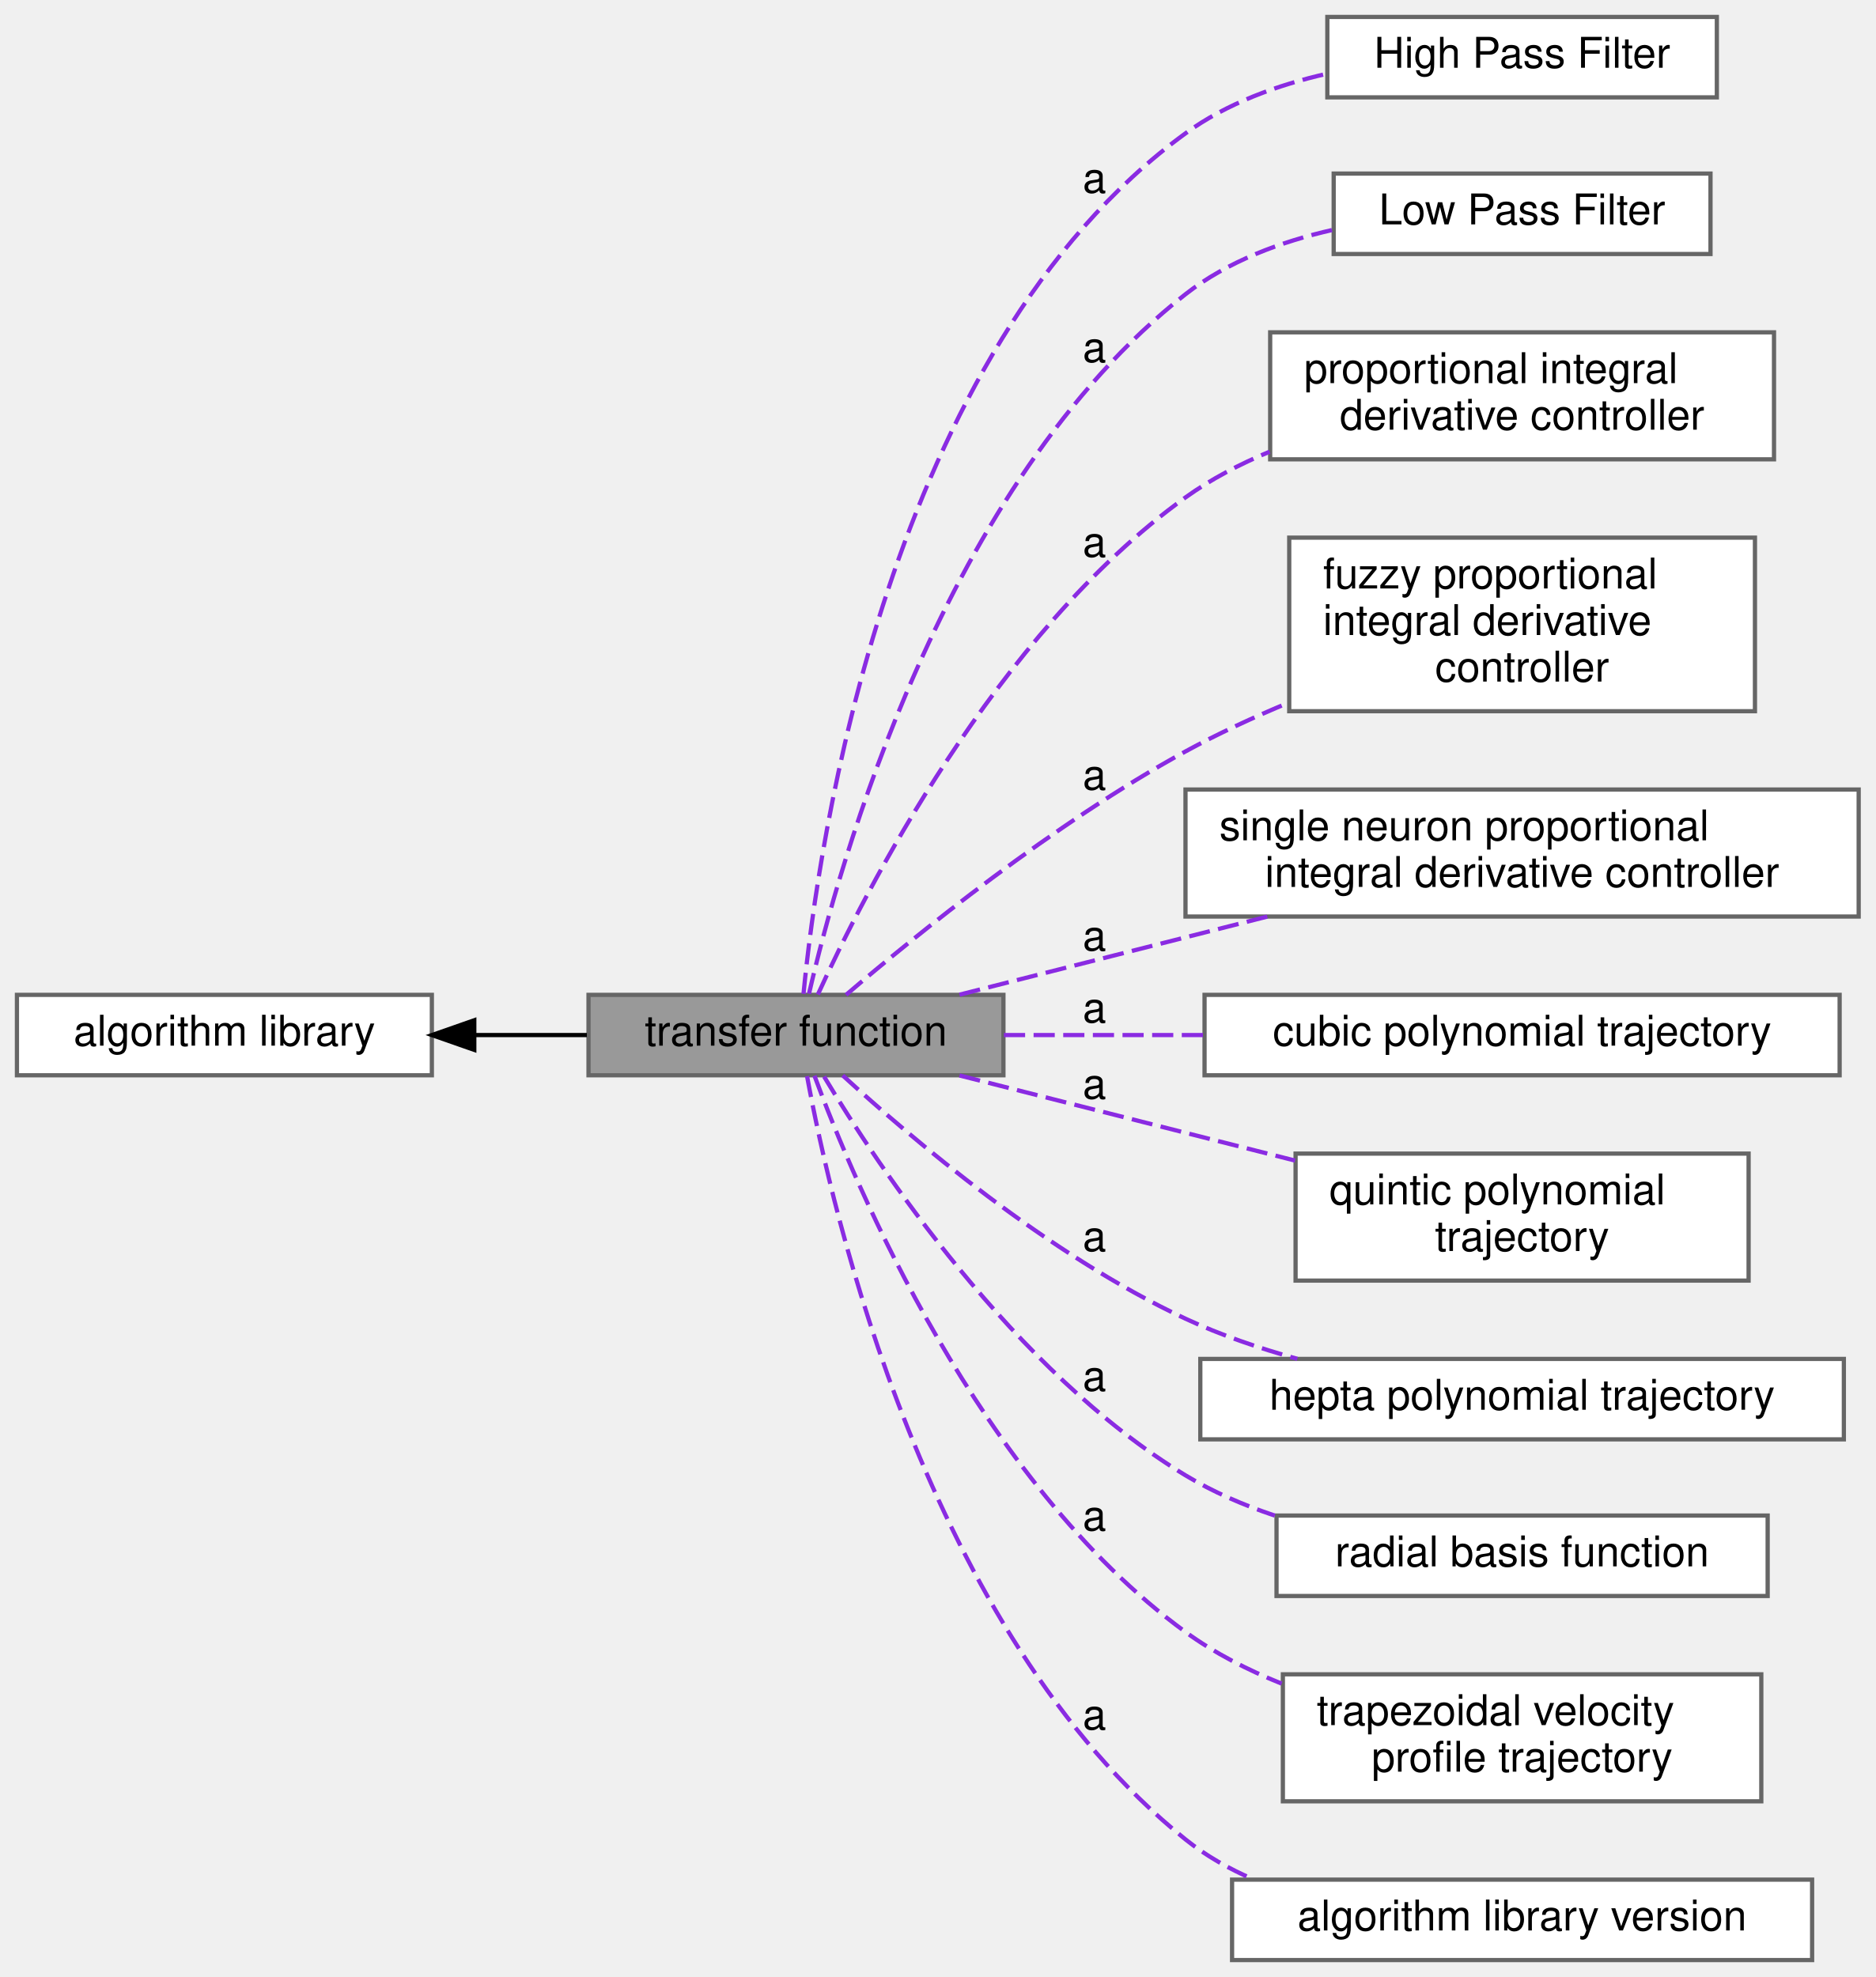
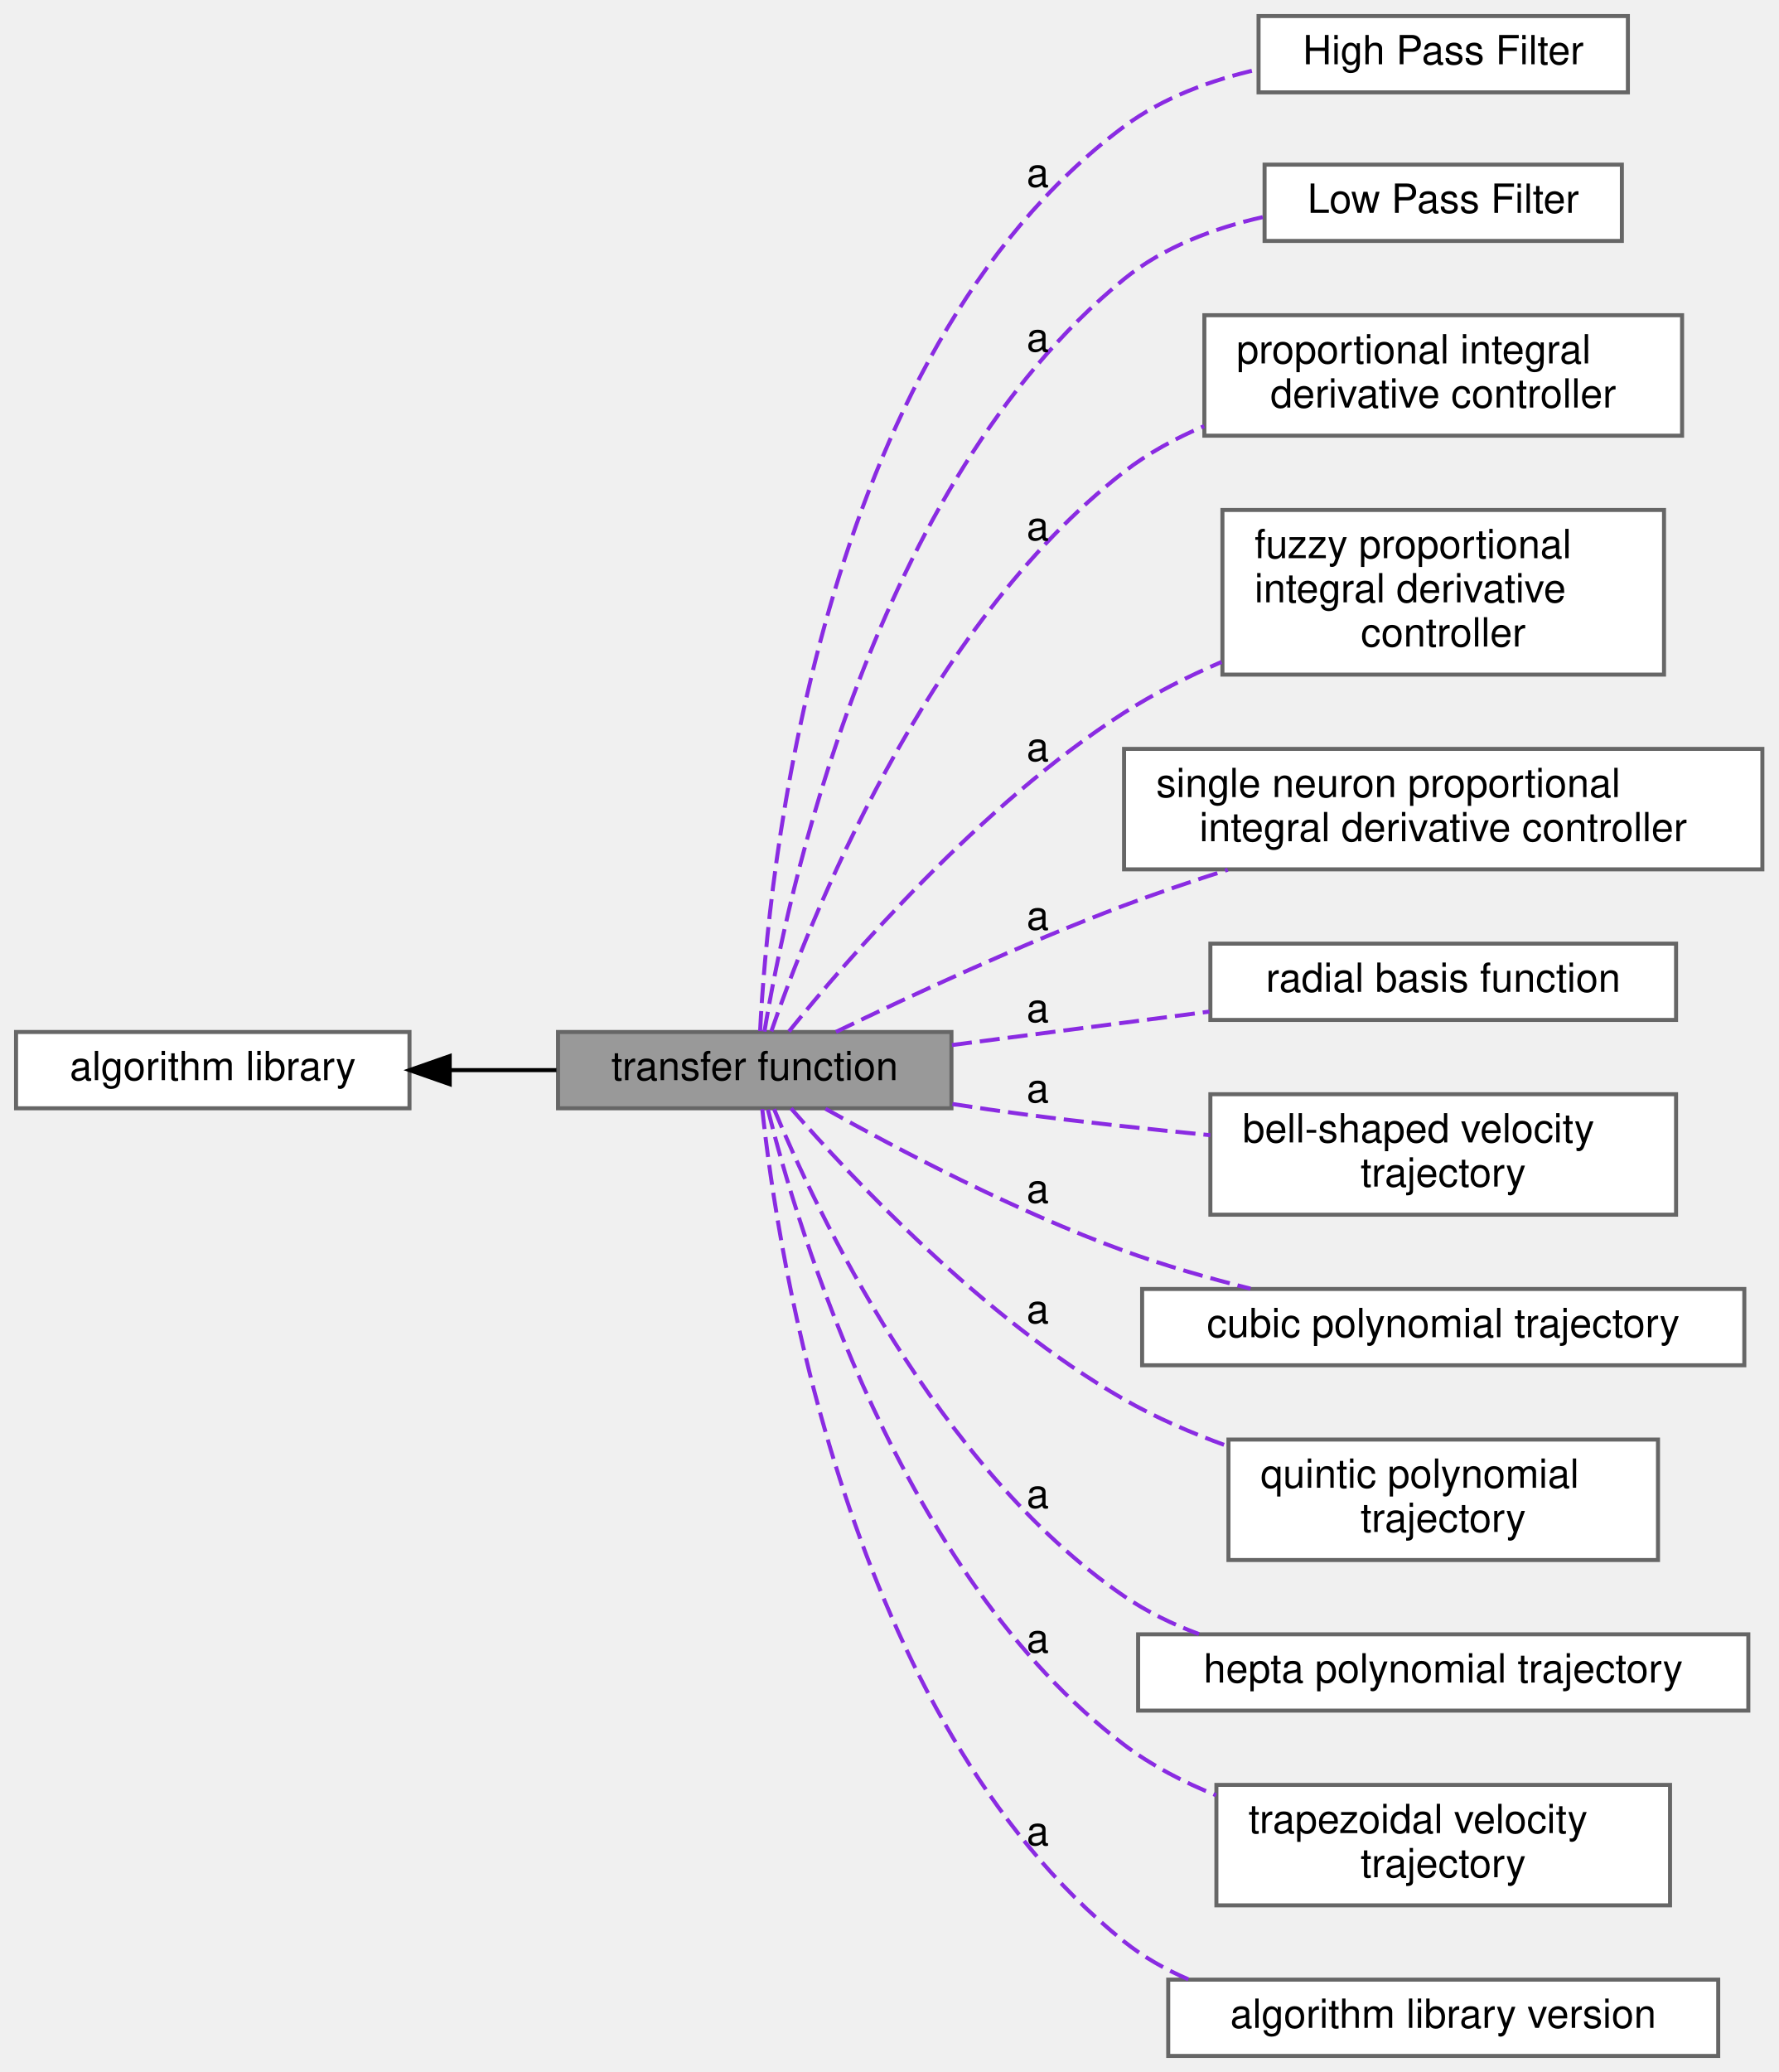
- <svg xmlns="http://www.w3.org/2000/svg" xmlns:xlink="http://www.w3.org/1999/xlink" width="443pt" height="467pt" viewBox="0.00 0.00 443.00 467.00">
-   <g id="graph0" class="graph" transform="scale(1 1) rotate(0) translate(4 463)">
+ <svg xmlns="http://www.w3.org/2000/svg" xmlns:xlink="http://www.w3.org/1999/xlink" width="443pt" height="516pt" viewBox="0.00 0.00 443.00 516.00">
+   <g id="graph0" class="graph" transform="scale(1 1) rotate(0) translate(4 512)">
    <g id="Node000002" class="node">
      <g id="a_Node000002">
        <a xlink:href="../../df/d91/group__A.html" target="_top" xlink:title=" ">
-           <polygon fill="white" stroke="#666666" points="98,-228 0,-228 0,-209 98,-209 98,-228" />
-           <text text-anchor="middle" x="49" y="-216" font-family="Helvetica,sans-Serif" font-size="10.00">algorithm library</text>
+           <polygon fill="white" stroke="#666666" points="98,-255 0,-255 0,-236 98,-236 98,-255" />
+           <text text-anchor="middle" x="49" y="-243" font-family="Helvetica,sans-Serif" font-size="10.00">algorithm library</text>
        </a>
      </g>
    </g>
    <g id="Node000001" class="node">
      <g id="a_Node000001">
        <a xlink:title=" ">
-           <polygon fill="#999999" stroke="#666666" points="233,-228 135,-228 135,-209 233,-209 233,-228" />
-           <text text-anchor="middle" x="184" y="-216" font-family="Helvetica,sans-Serif" font-size="10.00">transfer function</text>
+           <polygon fill="#999999" stroke="#666666" points="233,-255 135,-255 135,-236 233,-236 233,-255" />
+           <text text-anchor="middle" x="184" y="-243" font-family="Helvetica,sans-Serif" font-size="10.00">transfer function</text>
        </a>
      </g>
    </g>
    <g id="edge1" class="edge">
-       <path fill="none" stroke="black" d="M108.23,-218.5C117.03,-218.5 126.04,-218.5 134.61,-218.5" />
-       <polygon fill="black" stroke="black" points="108.02,-215 98.02,-218.5 108.02,-222 108.02,-215" />
+       <path fill="none" stroke="black" d="M108.23,-245.5C117.03,-245.5 126.04,-245.5 134.61,-245.5" />
+       <polygon fill="black" stroke="black" points="108.02,-242 98.02,-245.5 108.02,-249 108.02,-242" />
    </g>
    <g id="Node000003" class="node">
      <g id="a_Node000003">
        <a xlink:href="../../dd/d71/group__A__HPF.html" target="_top" xlink:title=" ">
-           <polygon fill="white" stroke="#666666" points="401.5,-459 309.5,-459 309.5,-440 401.5,-440 401.5,-459" />
-           <text text-anchor="middle" x="355.5" y="-447" font-family="Helvetica,sans-Serif" font-size="10.00">High Pass Filter</text>
+           <polygon fill="white" stroke="#666666" points="401.5,-508 309.5,-508 309.5,-489 401.5,-489 401.5,-508" />
+           <text text-anchor="middle" x="355.5" y="-496" font-family="Helvetica,sans-Serif" font-size="10.00">High Pass Filter</text>
        </a>
      </g>
    </g>
    <g id="Node000004" class="node">
      <g id="a_Node000004">
        <a xlink:href="../../df/d27/group__A__LPF.html" target="_top" xlink:title=" ">
-           <polygon fill="white" stroke="#666666" points="400,-422 311,-422 311,-403 400,-403 400,-422" />
-           <text text-anchor="middle" x="355.5" y="-410" font-family="Helvetica,sans-Serif" font-size="10.00">Low Pass Filter</text>
+           <polygon fill="white" stroke="#666666" points="400,-471 311,-471 311,-452 400,-452 400,-471" />
+           <text text-anchor="middle" x="355.5" y="-459" font-family="Helvetica,sans-Serif" font-size="10.00">Low Pass Filter</text>
        </a>
      </g>
    </g>
    <g id="Node000005" class="node">
      <g id="a_Node000005">
        <a xlink:href="../../d8/da8/group__A__PID.html" target="_top" xlink:title=" ">
-           <polygon fill="white" stroke="#666666" points="415,-384.5 296,-384.5 296,-354.5 415,-354.5 415,-384.5" />
-           <text text-anchor="start" x="304" y="-372.5" font-family="Helvetica,sans-Serif" font-size="10.00">proportional integral</text>
-           <text text-anchor="middle" x="355.5" y="-361.5" font-family="Helvetica,sans-Serif" font-size="10.00"> derivative controller</text>
+           <polygon fill="white" stroke="#666666" points="415,-433.5 296,-433.5 296,-403.5 415,-403.5 415,-433.5" />
+           <text text-anchor="start" x="304" y="-421.5" font-family="Helvetica,sans-Serif" font-size="10.00">proportional integral</text>
+           <text text-anchor="middle" x="355.5" y="-410.5" font-family="Helvetica,sans-Serif" font-size="10.00"> derivative controller</text>
        </a>
      </g>
    </g>
    <g id="Node000006" class="node">
      <g id="a_Node000006">
        <a xlink:href="../../dc/db1/group__A__PID__FUZZY.html" target="_top" xlink:title=" ">
-           <polygon fill="white" stroke="#666666" points="410.5,-336 300.5,-336 300.5,-295 410.5,-295 410.5,-336" />
-           <text text-anchor="start" x="308.5" y="-324" font-family="Helvetica,sans-Serif" font-size="10.00">fuzzy proportional</text>
-           <text text-anchor="start" x="308.5" y="-313" font-family="Helvetica,sans-Serif" font-size="10.00"> integral derivative</text>
-           <text text-anchor="middle" x="355.5" y="-302" font-family="Helvetica,sans-Serif" font-size="10.00"> controller</text>
+           <polygon fill="white" stroke="#666666" points="410.5,-385 300.5,-385 300.5,-344 410.5,-344 410.5,-385" />
+           <text text-anchor="start" x="308.5" y="-373" font-family="Helvetica,sans-Serif" font-size="10.00">fuzzy proportional</text>
+           <text text-anchor="start" x="308.5" y="-362" font-family="Helvetica,sans-Serif" font-size="10.00"> integral derivative</text>
+           <text text-anchor="middle" x="355.5" y="-351" font-family="Helvetica,sans-Serif" font-size="10.00"> controller</text>
        </a>
      </g>
    </g>
    <g id="Node000007" class="node">
      <g id="a_Node000007">
        <a xlink:href="../../db/d33/group__A__PID__NEURO.html" target="_top" xlink:title=" ">
-           <polygon fill="white" stroke="#666666" points="435,-276.5 276,-276.5 276,-246.5 435,-246.5 435,-276.5" />
-           <text text-anchor="start" x="284" y="-264.5" font-family="Helvetica,sans-Serif" font-size="10.00">single neuron proportional</text>
-           <text text-anchor="middle" x="355.5" y="-253.5" font-family="Helvetica,sans-Serif" font-size="10.00"> integral derivative controller</text>
+           <polygon fill="white" stroke="#666666" points="435,-325.5 276,-325.5 276,-295.5 435,-295.5 435,-325.5" />
+           <text text-anchor="start" x="284" y="-313.5" font-family="Helvetica,sans-Serif" font-size="10.00">single neuron proportional</text>
+           <text text-anchor="middle" x="355.5" y="-302.5" font-family="Helvetica,sans-Serif" font-size="10.00"> integral derivative controller</text>
        </a>
      </g>
    </g>
    <g id="Node000008" class="node">
      <g id="a_Node000008">
-         <a xlink:href="../../d4/d5e/group__A__POLYTRAJ3.html" target="_top" xlink:title=" ">
-           <polygon fill="white" stroke="#666666" points="430.5,-228 280.5,-228 280.5,-209 430.5,-209 430.5,-228" />
-           <text text-anchor="middle" x="355.5" y="-216" font-family="Helvetica,sans-Serif" font-size="10.00">cubic polynomial trajectory</text>
-         </a>
-       </g>
-     </g>
-     <g id="Node000009" class="node">
-       <g id="a_Node000009">
-         <a xlink:href="../../d5/d8e/group__A__POLYTRAJ5.html" target="_top" xlink:title=" ">
-           <polygon fill="white" stroke="#666666" points="409,-190.5 302,-190.5 302,-160.5 409,-160.5 409,-190.5" />
-           <text text-anchor="start" x="310" y="-178.5" font-family="Helvetica,sans-Serif" font-size="10.00">quintic polynomial</text>
-           <text text-anchor="middle" x="355.5" y="-167.5" font-family="Helvetica,sans-Serif" font-size="10.00"> trajectory</text>
-         </a>
-       </g>
-     </g>
-     <g id="Node000010" class="node">
-       <g id="a_Node000010">
-         <a xlink:href="../../de/d6e/group__A__POLYTRAJ7.html" target="_top" xlink:title=" ">
-           <polygon fill="white" stroke="#666666" points="431.5,-142 279.5,-142 279.5,-123 431.5,-123 431.5,-142" />
-           <text text-anchor="middle" x="355.5" y="-130" font-family="Helvetica,sans-Serif" font-size="10.00">hepta polynomial trajectory</text>
-         </a>
-       </g>
-     </g>
-     <g id="Node000011" class="node">
-       <g id="a_Node000011">
        <a xlink:href="../../dd/dd8/group__A__RBF.html" target="_top" xlink:title=" ">
-           <polygon fill="white" stroke="#666666" points="413.5,-105 297.5,-105 297.5,-86 413.5,-86 413.5,-105" />
-           <text text-anchor="middle" x="355.5" y="-93" font-family="Helvetica,sans-Serif" font-size="10.00">radial basis function</text>
+           <polygon fill="white" stroke="#666666" points="413.5,-277 297.5,-277 297.5,-258 413.5,-258 413.5,-277" />
+           <text text-anchor="middle" x="355.5" y="-265" font-family="Helvetica,sans-Serif" font-size="10.00">radial basis function</text>
        </a>
      </g>
    </g>
    <g id="edge2" class="edge">
-       <path fill="none" stroke="blueviolet" stroke-dasharray="5,2" d="M185.78,-228.25C189.13,-262.8 205.47,-380.12 276,-431.5 285.72,-438.58 297.77,-442.94 309.48,-445.6" />
-       <text text-anchor="middle" x="254.5" y="-417.5" font-family="Helvetica,sans-Serif" font-size="10.00">a</text>
+       <path fill="none" stroke="blueviolet" stroke-dasharray="5,2" d="M185.34,-255.22C187.18,-291.99 199.13,-423.3 276,-480.5 285.65,-487.68 297.67,-492.07 309.39,-494.73" />
+       <text text-anchor="middle" x="254.5" y="-465.5" font-family="Helvetica,sans-Serif" font-size="10.00">a</text>
    </g>
    <g id="edge3" class="edge">
-       <path fill="none" stroke="blueviolet" stroke-dasharray="5,2" d="M187.08,-228.27C193.95,-258.1 218.84,-348.74 276,-393.5 285.94,-401.28 298.59,-405.94 310.82,-408.71" />
+       <path fill="none" stroke="blueviolet" stroke-dasharray="5,2" d="M186.42,-255.1C191.7,-287.16 213.21,-391.33 276,-442.5 285.78,-450.47 298.39,-455.19 310.63,-457.95" />
+       <text text-anchor="middle" x="254.5" y="-424.5" font-family="Helvetica,sans-Serif" font-size="10.00">a</text>
+     </g>
+     <g id="edge4" class="edge">
+       <path fill="none" stroke="blueviolet" stroke-dasharray="5,2" d="M188.14,-255.18C197.24,-281.65 226.18,-355.86 276,-394.5 281.97,-399.13 288.83,-402.87 295.96,-405.89" />
      <text text-anchor="middle" x="254.5" y="-377.5" font-family="Helvetica,sans-Serif" font-size="10.00">a</text>
    </g>
-     <g id="edge4" class="edge">
-       <path fill="none" stroke="blueviolet" stroke-dasharray="5,2" d="M189.18,-228.1C199.96,-251.74 231.06,-313.22 276,-345.5 282.02,-349.82 288.83,-353.38 295.87,-356.3" />
-       <text text-anchor="middle" x="254.5" y="-331.5" font-family="Helvetica,sans-Serif" font-size="10.00">a</text>
-     </g>
    <g id="edge5" class="edge">
-       <path fill="none" stroke="blueviolet" stroke-dasharray="5,2" d="M195.83,-228C212.25,-242.03 244.83,-268.48 276,-285.5 283.68,-289.7 292.08,-293.57 300.43,-297.05" />
-       <text text-anchor="middle" x="254.5" y="-276.5" font-family="Helvetica,sans-Serif" font-size="10.00">a</text>
+       <path fill="none" stroke="blueviolet" stroke-dasharray="5,2" d="M192.52,-255.12C206.95,-273 240.27,-311.62 276,-334.5 283.49,-339.3 291.87,-343.52 300.29,-347.15" />
+       <text text-anchor="middle" x="254.5" y="-322.5" font-family="Helvetica,sans-Serif" font-size="10.00">a</text>
    </g>
    <g id="edge6" class="edge">
-       <path fill="none" stroke="blueviolet" stroke-dasharray="5,2" d="M222.62,-228.04C243.98,-233.46 271.19,-240.37 295.35,-246.49" />
-       <text text-anchor="middle" x="254.5" y="-238.5" font-family="Helvetica,sans-Serif" font-size="10.00">a</text>
+       <path fill="none" stroke="blueviolet" stroke-dasharray="5,2" d="M204.23,-255.02C222.44,-263.84 250.7,-276.98 276,-286.5 284.27,-289.61 293.14,-292.63 301.83,-295.4" />
+       <text text-anchor="middle" x="254.5" y="-280.5" font-family="Helvetica,sans-Serif" font-size="10.00">a</text>
    </g>
    <g id="edge7" class="edge">
-       <path fill="none" stroke="blueviolet" stroke-dasharray="5,2" d="M233.12,-218.5C247.8,-218.5 264.3,-218.5 280.29,-218.5" />
-       <text text-anchor="middle" x="254.5" y="-221.5" font-family="Helvetica,sans-Serif" font-size="10.00">a</text>
+       <path fill="none" stroke="blueviolet" stroke-dasharray="5,2" d="M233.12,-251.75C253.08,-254.34 276.41,-257.36 297.25,-260.07" />
+       <text text-anchor="middle" x="254.5" y="-257.5" font-family="Helvetica,sans-Serif" font-size="10.00">a</text>
+     </g>
+     <g id="Node000009" class="node">
+       <g id="a_Node000009">
+         <a xlink:href="../../d6/d1e/group__A__TRAJBELL.html" target="_top" xlink:title=" ">
+           <polygon fill="white" stroke="#666666" points="413.5,-239.5 297.5,-239.5 297.5,-209.5 413.5,-209.5 413.5,-239.5" />
+           <text text-anchor="start" x="305.5" y="-227.5" font-family="Helvetica,sans-Serif" font-size="10.00">bell-shaped velocity</text>
+           <text text-anchor="middle" x="355.5" y="-216.5" font-family="Helvetica,sans-Serif" font-size="10.00"> trajectory</text>
+         </a>
+       </g>
    </g>
    <g id="edge8" class="edge">
-       <path fill="none" stroke="blueviolet" stroke-dasharray="5,2" d="M222.62,-208.96C245.93,-203.04 276.21,-195.36 301.88,-188.85" />
-       <text text-anchor="middle" x="254.5" y="-203.5" font-family="Helvetica,sans-Serif" font-size="10.00">a</text>
+       <path fill="none" stroke="blueviolet" stroke-dasharray="5,2" d="M233.24,-237.07C239.21,-236.14 245.24,-235.26 251,-234.5 266.03,-232.52 282.35,-230.77 297.48,-229.3" />
+       <text text-anchor="middle" x="254.5" y="-237.5" font-family="Helvetica,sans-Serif" font-size="10.00">a</text>
+     </g>
+     <g id="Node000010" class="node">
+       <g id="a_Node000010">
+         <a xlink:href="../../d3/d9f/group__A__TRAJPOLY3.html" target="_top" xlink:title=" ">
+           <polygon fill="white" stroke="#666666" points="430.5,-191 280.5,-191 280.5,-172 430.5,-172 430.5,-191" />
+           <text text-anchor="middle" x="355.5" y="-179" font-family="Helvetica,sans-Serif" font-size="10.00">cubic polynomial trajectory</text>
+         </a>
+       </g>
    </g>
    <g id="edge9" class="edge">
-       <path fill="none" stroke="blueviolet" stroke-dasharray="5,2" d="M195.04,-208.96C210.94,-194.39 243.46,-166.66 276,-151.5 284.26,-147.65 293.39,-144.53 302.41,-142.02" />
-       <text text-anchor="middle" x="254.5" y="-167.5" font-family="Helvetica,sans-Serif" font-size="10.00">a</text>
+       <path fill="none" stroke="blueviolet" stroke-dasharray="5,2" d="M201.61,-235.88C219.49,-225.87 249,-210.31 276,-200.5 286.02,-196.86 297,-193.71 307.5,-191.08" />
+       <text text-anchor="middle" x="254.5" y="-212.5" font-family="Helvetica,sans-Serif" font-size="10.00">a</text>
+     </g>
+     <g id="Node000011" class="node">
+       <g id="a_Node000011">
+         <a xlink:href="../../d2/d61/group__A__TRAJPOLY5.html" target="_top" xlink:title=" ">
+           <polygon fill="white" stroke="#666666" points="409,-153.5 302,-153.5 302,-123.5 409,-123.5 409,-153.5" />
+           <text text-anchor="start" x="310" y="-141.5" font-family="Helvetica,sans-Serif" font-size="10.00">quintic polynomial</text>
+           <text text-anchor="middle" x="355.5" y="-130.5" font-family="Helvetica,sans-Serif" font-size="10.00"> trajectory</text>
+         </a>
+       </g>
    </g>
    <g id="edge10" class="edge">
-       <path fill="none" stroke="blueviolet" stroke-dasharray="5,2" d="M190.64,-208.69C203.15,-187.87 235.37,-139.12 276,-114.5 282.48,-110.58 289.71,-107.46 297.1,-104.99" />
-       <text text-anchor="middle" x="254.5" y="-134.5" font-family="Helvetica,sans-Serif" font-size="10.00">a</text>
+       <path fill="none" stroke="blueviolet" stroke-dasharray="5,2" d="M193.04,-235.97C207.8,-219.04 240.95,-183.61 276,-163.5 283.94,-158.94 292.82,-155.1 301.66,-151.91" />
+       <text text-anchor="middle" x="254.5" y="-182.5" font-family="Helvetica,sans-Serif" font-size="10.00">a</text>
    </g>
    <g id="Node000012" class="node">
      <g id="a_Node000012">
-         <a xlink:href="../../db/d75/group__A__TRAPTRAJ.html" target="_top" xlink:title=" ">
-           <polygon fill="white" stroke="#666666" points="412,-67.5 299,-67.5 299,-37.5 412,-37.5 412,-67.5" />
-           <text text-anchor="start" x="307" y="-55.5" font-family="Helvetica,sans-Serif" font-size="10.00">trapezoidal velocity</text>
-           <text text-anchor="middle" x="355.5" y="-44.5" font-family="Helvetica,sans-Serif" font-size="10.00"> profile trajectory</text>
+         <a xlink:href="../../d9/dab/group__A__TRAJPOLY7.html" target="_top" xlink:title=" ">
+           <polygon fill="white" stroke="#666666" points="431.5,-105 279.5,-105 279.5,-86 431.5,-86 431.5,-105" />
+           <text text-anchor="middle" x="355.5" y="-93" font-family="Helvetica,sans-Serif" font-size="10.00">hepta polynomial trajectory</text>
        </a>
      </g>
    </g>
    <g id="edge11" class="edge">
-       <path fill="none" stroke="blueviolet" stroke-dasharray="5,2" d="M188.37,-208.88C197.84,-183.28 227.25,-113 276,-77.5 282.82,-72.53 290.67,-68.53 298.71,-65.3" />
-       <text text-anchor="middle" x="254.5" y="-101.5" font-family="Helvetica,sans-Serif" font-size="10.00">a</text>
+       <path fill="none" stroke="blueviolet" stroke-dasharray="5,2" d="M188.82,-235.79C198.99,-211.29 229.17,-146.58 276,-114.5 281.67,-110.62 288.04,-107.52 294.65,-105.06" />
+       <text text-anchor="middle" x="254.5" y="-136.5" font-family="Helvetica,sans-Serif" font-size="10.00">a</text>
    </g>
    <g id="Node000013" class="node">
      <g id="a_Node000013">
+         <a xlink:href="../../d7/d57/group__A__TRAJTRAP.html" target="_top" xlink:title=" ">
+           <polygon fill="white" stroke="#666666" points="412,-67.5 299,-67.5 299,-37.5 412,-37.5 412,-67.5" />
+           <text text-anchor="start" x="307" y="-55.5" font-family="Helvetica,sans-Serif" font-size="10.00">trapezoidal velocity</text>
+           <text text-anchor="middle" x="355.5" y="-44.5" font-family="Helvetica,sans-Serif" font-size="10.00"> trajectory</text>
+         </a>
+       </g>
+     </g>
+     <g id="edge12" class="edge">
+       <path fill="none" stroke="blueviolet" stroke-dasharray="5,2" d="M187.28,-235.67C194.57,-206.49 220.22,-119.78 276,-77.5 282.84,-72.32 290.78,-68.19 298.94,-64.91" />
+       <text text-anchor="middle" x="254.5" y="-100.5" font-family="Helvetica,sans-Serif" font-size="10.00">a</text>
+     </g>
+     <g id="Node000014" class="node">
+       <g id="a_Node000014">
        <a xlink:href="../../d2/d1b/group__A__VERSION.html" target="_top" xlink:title=" ">
          <polygon fill="white" stroke="#666666" points="424,-19 287,-19 287,0 424,0 424,-19" />
          <text text-anchor="middle" x="355.5" y="-7" font-family="Helvetica,sans-Serif" font-size="10.00">algorithm library version</text>
        </a>
      </g>
    </g>
-     <g id="edge12" class="edge">
-       <path fill="none" stroke="blueviolet" stroke-dasharray="5,2" d="M186.62,-208.79C192.38,-177.34 214.96,-77.49 276,-28.5 280.81,-24.64 286.29,-21.54 292.06,-19.06" />
-       <text text-anchor="middle" x="254.5" y="-54.5" font-family="Helvetica,sans-Serif" font-size="10.00">a</text>
+     <g id="edge13" class="edge">
+       <path fill="none" stroke="blueviolet" stroke-dasharray="5,2" d="M185.88,-235.79C189.55,-201.32 206.86,-83.98 276,-28.5 280.81,-24.64 286.29,-21.54 292.06,-19.06" />
+       <text text-anchor="middle" x="254.5" y="-52.5" font-family="Helvetica,sans-Serif" font-size="10.00">a</text>
    </g>
  </g>
</svg>
